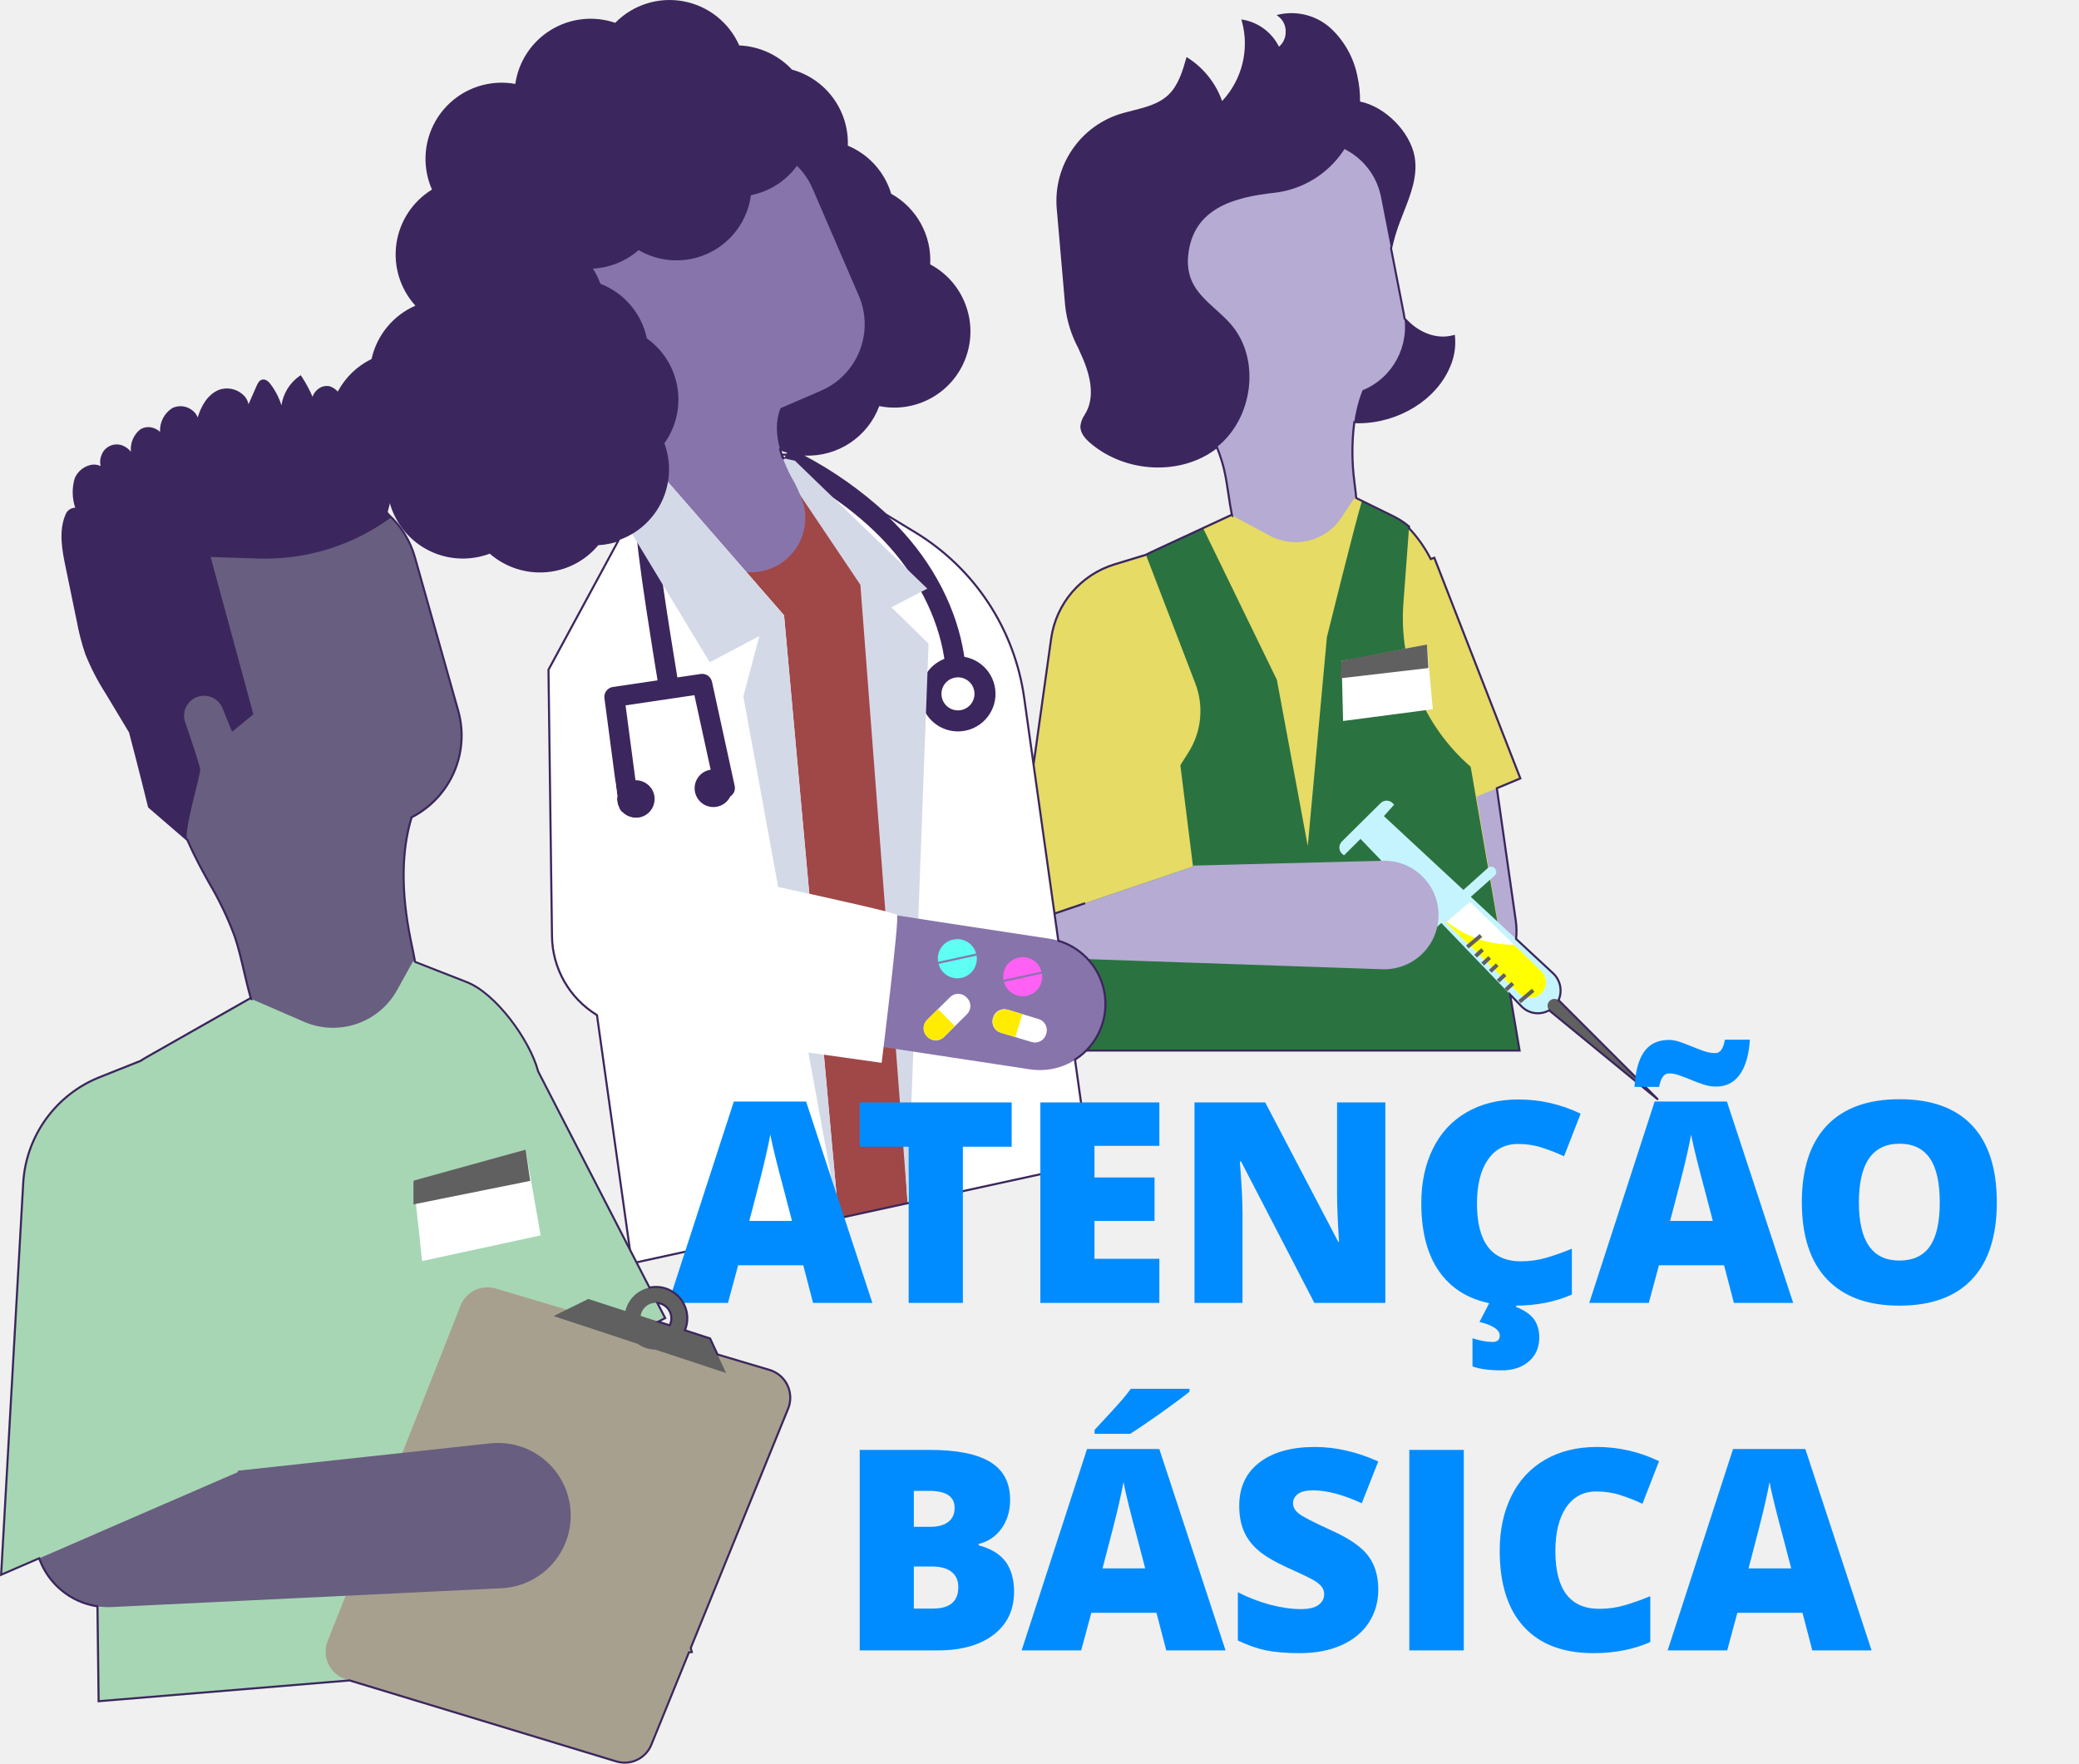
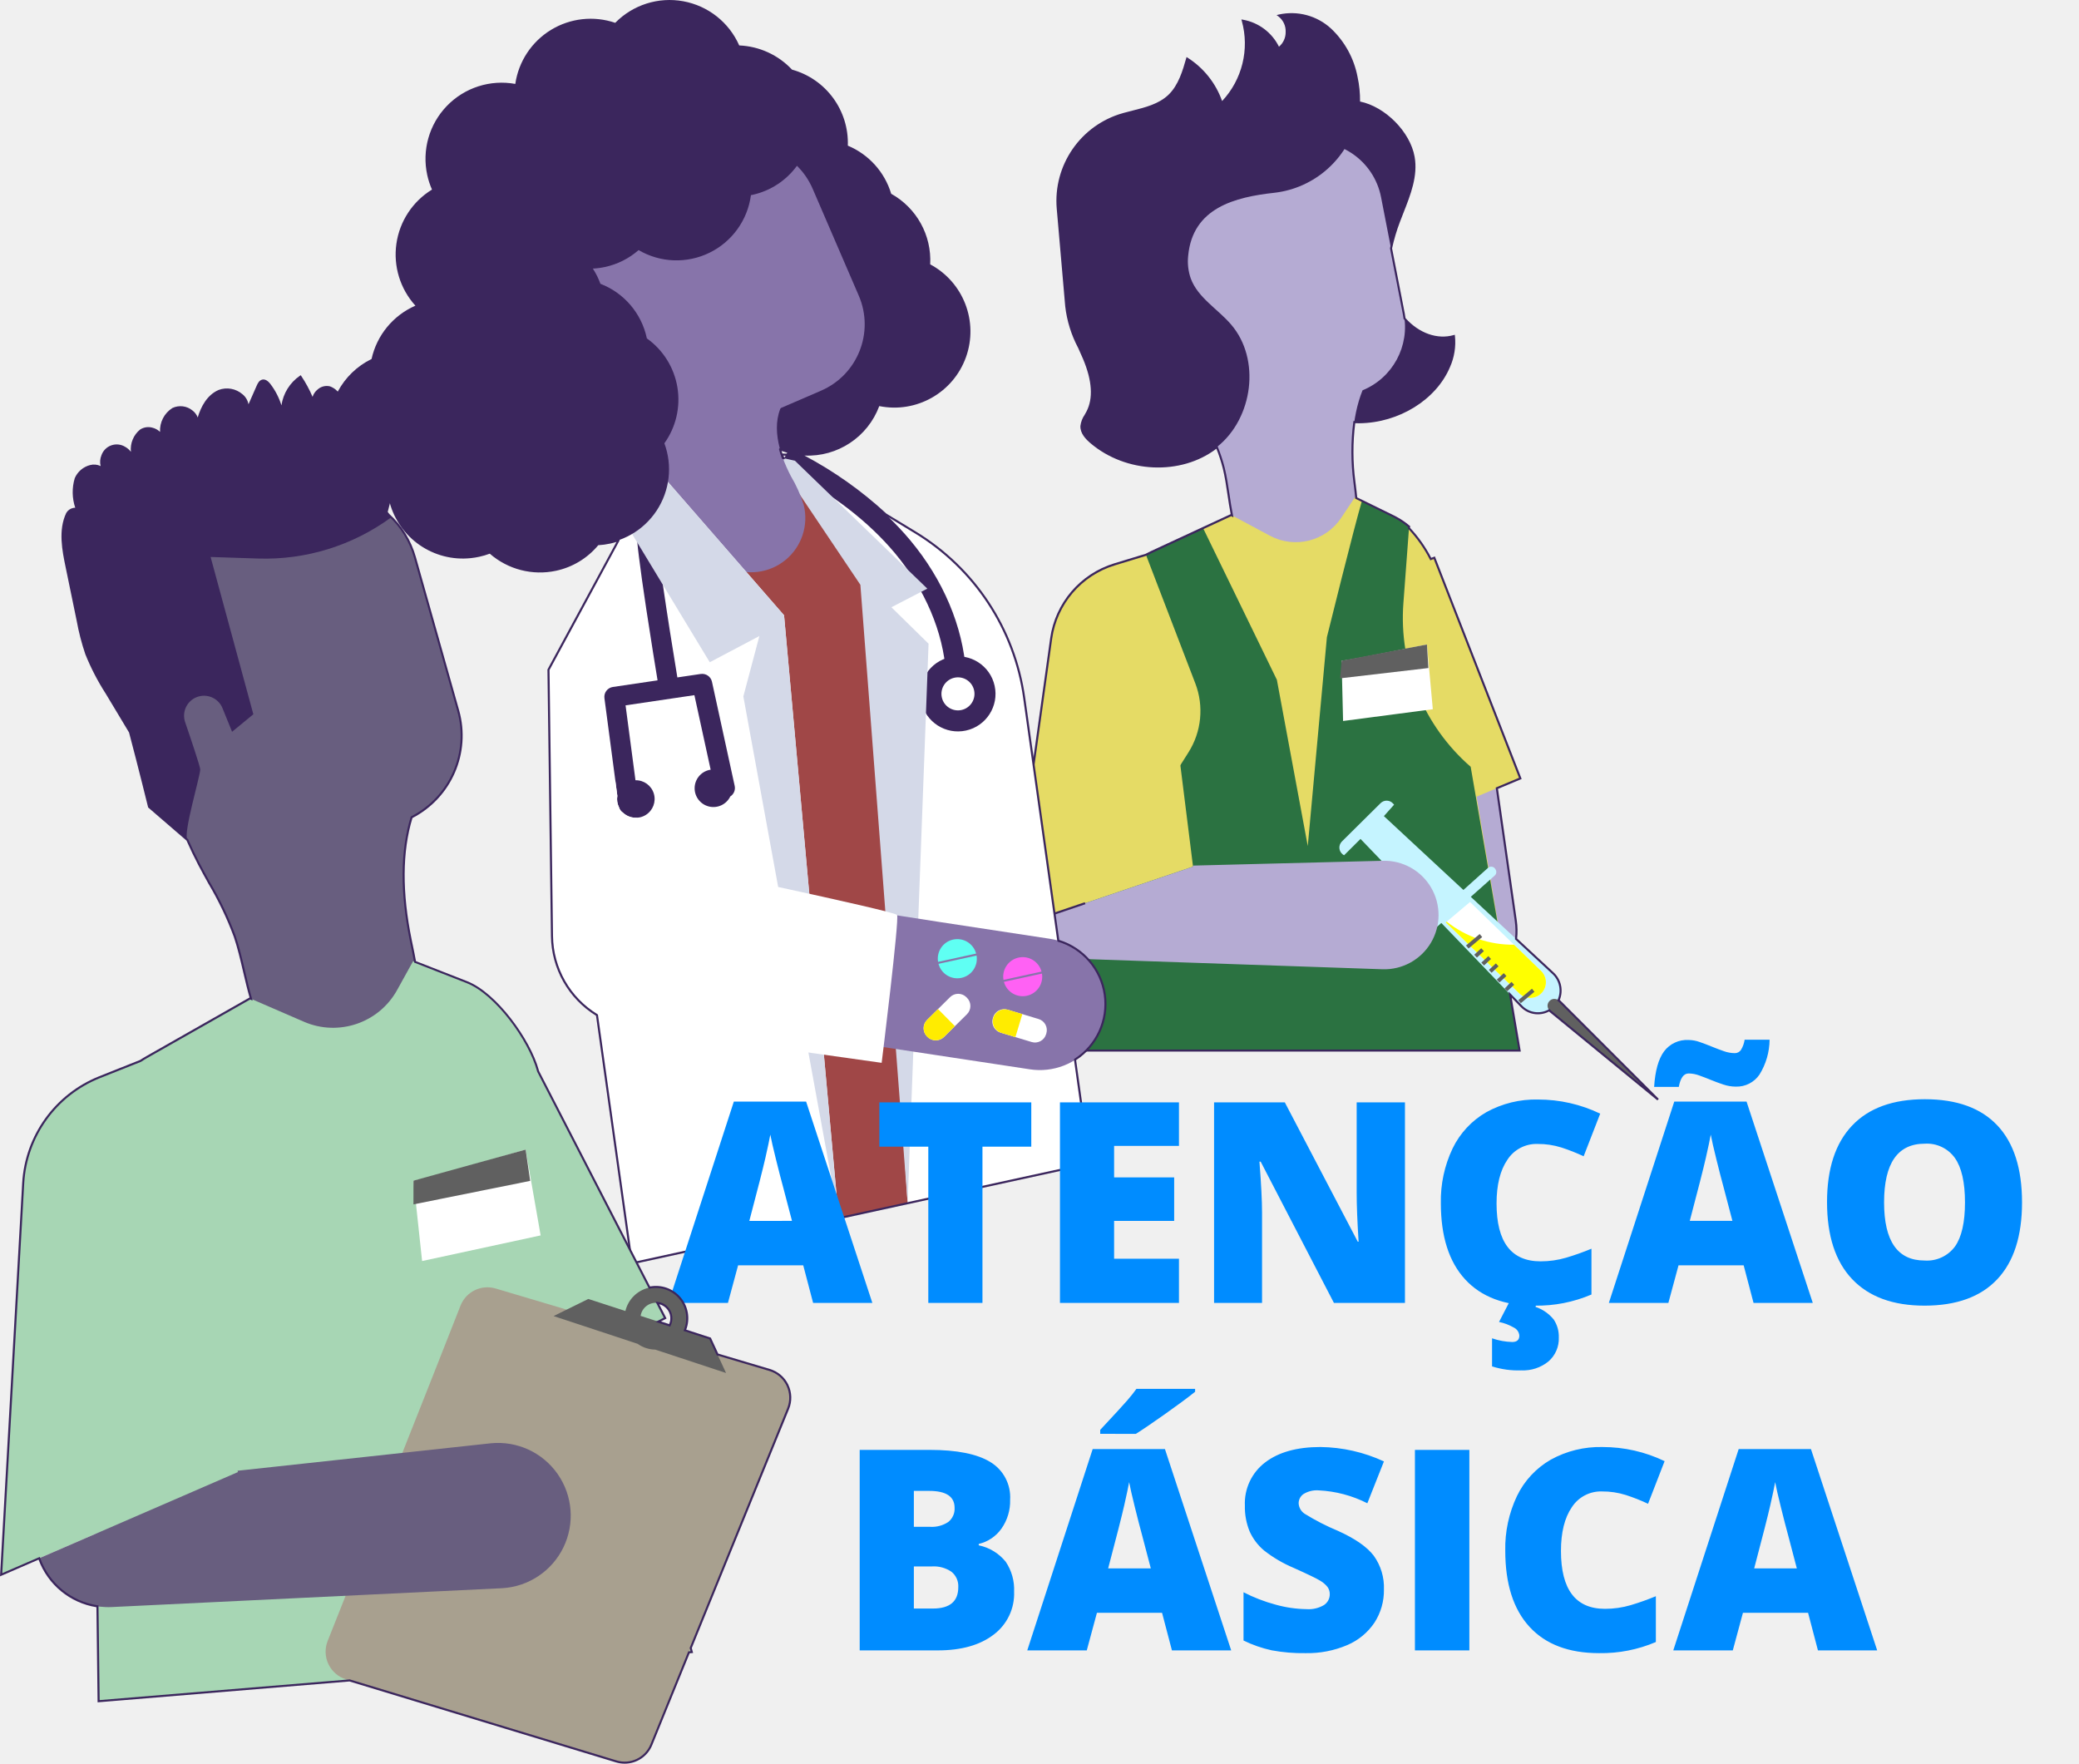
<svg xmlns="http://www.w3.org/2000/svg" id="Group_2772" data-name="Group 2772" width="377.543" height="320.251" viewBox="0 0 377.543 320.251">
  <defs>
    <clipPath id="clip-path">
-       <rect id="Rectangle_2399" data-name="Rectangle 2399" width="377.543" height="320.251" fill="none" />
+       <path id="Path_20843" data-name="Path 20843" d="M0,0H377.543V320.251H0Z" fill="none" />
+     </clipPath>
+     <clipPath id="clip-path-2">
+       <rect id="Rectangle_2400" data-name="Rectangle 2400" width="377.543" height="320.251" fill="none" />
    </clipPath>
  </defs>
  <g id="Group_2768" data-name="Group 2768">
-     <g id="Group_2767" data-name="Group 2767" clip-path="url(#clip-path)">
+     <g id="Mask_Group_2248" data-name="Mask Group 2248" clip-path="url(#clip-path)">
      <path id="Path_19767" data-name="Path 19767" d="M691.587,361.29l4.382,30.674a12.733,12.733,0,0,1-11.288,14.509c-1.094.106-1.824.039-1.91-.3-.4-1.6-8.014-45.68-8.014-45.68Z" transform="translate(-420.706 -224.761)" fill="#b5abd3" />
      <path id="Path_19768" data-name="Path 19768" d="M683.2,312.773l8.949-3.74-15.627-40.07-9.216,3.606Z" transform="translate(-416.061 -167.696)" fill="#e5db65" />
      <path id="Path_19769" data-name="Path 19769" d="M623.735,59.078c.708,4-1.226,7.921-2.657,11.723-1.686,4.479-2.71,9.5-1.131,14.016s6.511,8.107,11.11,6.785a10.847,10.847,0,0,1-.888,5.552c-2.626,6.235-9.534,10.023-16.3,10.09s-13.258-3.113-18.337-7.582a20.11,20.11,0,0,1-6-8.131,20.883,20.883,0,0,1-.547-9.793,47.183,47.183,0,0,1,13.663-26.774c2.959-2.936,6.65-6.666,11.214-5.787,4.48.863,9.076,5.421,9.869,9.9" transform="translate(-367.029 -30.579)" fill="#3b265d" />
      <path id="Path_19770" data-name="Path 19770" d="M601.33,99.654l-4.132-21.2a12.421,12.421,0,0,0-14.568-9.816l-17,3.314a12.421,12.421,0,0,0-9.816,14.568l4.132,21.2a12.359,12.359,0,0,0,3.351,6.347q.6,1.723,1.3,3.4c1.42,3.365,3.153,6.627,4.028,10.173,1.41,5.717.92,12.687,5.554,16.32,3.23,2.532,7.939,2.318,11.7.685a11.274,11.274,0,0,0,6.264-5.855c1.053-2.71.555-5.737.208-8.624-.667-5.542-.544-11.569,1.486-16.641a12.424,12.424,0,0,0,7.485-13.872" transform="translate(-346.402 -42.654)" fill="#b5abd3" />
      <path id="Path_19771" data-name="Path 19771" d="M564.34,18.2a15.959,15.959,0,0,0-4.755-8.67,10.447,10.447,0,0,0-9.329-2.5,3.792,3.792,0,0,1-.075,5.944,8.917,8.917,0,0,0-6.492-5,15.572,15.572,0,0,1-3.839,14.936,15.127,15.127,0,0,0-6.268-8.054c-.7,2.442-1.468,5.01-3.319,6.749-2.18,2.048-5.354,2.5-8.234,3.3l-.081.023a16.367,16.367,0,0,0-11.861,17.167l1.536,17.727c.169,3.354,1.912,6.388,3.217,9.483s2.168,6.744.623,9.725a6.525,6.525,0,0,0-1.081,2.529,4.012,4.012,0,0,0,1.764,2.992c6.319,5.369,16.467,5.946,22.932.755s7.894-15.858,2.5-22.157c-2.433-2.843-6.032-4.86-7.336-8.368a9.4,9.4,0,0,1-.473-4.148c.819-8.7,8.5-10.647,15.7-11.43A17.511,17.511,0,0,0,564.417,26.01a18.477,18.477,0,0,0-.078-7.813" transform="translate(-317.997 -4.204)" fill="#3b265d" />
      <path id="Path_19772" data-name="Path 19772" d="M585.049,256.035c-.781-4.177-4.786-10.852-8.6-12.721l-7.025-3.441-2.479,3.719A9.927,9.927,0,0,1,554,246.835l-7.013-3.757-14.6,6.764a14.249,14.249,0,0,0-8.209,11.745c-1.822,21.8-5.512,78.728-5.512,78.728h80.674Z" transform="translate(-323.385 -149.559)" fill="#e5db65" />
      <path id="Path_19773" data-name="Path 19773" d="M521.262,302.518c-1.38,20.1-2.595,38.843-2.595,38.843h80.674l-8.883-51.522h0a35.829,35.829,0,0,1-12.219-29.7l1.038-13.909a13.431,13.431,0,0,0-2.829-1.867l-5.735-2.809c-1.378,4.576-6.366,24.746-6.366,24.746l-3.473,37.933-5.61-30.186-13.4-27.546-9.476,4.391c-.305.142-.6.294-.9.456l8.963,23.345a14.024,14.024,0,0,1-1.235,12.515l-5.47,8.662a14.028,14.028,0,0,1-10.476,6.468c-.7.069-1.38.133-2.011.185" transform="translate(-323.385 -150.605)" fill="#2b7241" />
      <path id="Path_19774" data-name="Path 19774" d="M647.087,313.762c1.069,0,15.494-2.939,15.494-2.939l1.069,11.754-16.295,2.137Z" transform="translate(-403.454 -193.796)" fill="#fff" />
      <path id="Path_19775" data-name="Path 19775" d="M646.645,313.761l15.494-2.939.267,4.274-16.028,1.87Z" transform="translate(-403.012 -193.795)" fill="#606060" />
      <path id="Path_19776" data-name="Path 19776" d="M684.785,417.457l-30.7-28.514,1.852-2.076-.2-.22a1.558,1.558,0,0,0-2.252-.061l-7.027,6.962a1.558,1.558,0,0,0,.4,2.5l2.98-2.964,29.219,30.382a4.155,4.155,0,0,0,6.222-.262,4.237,4.237,0,0,0-.491-5.748" transform="translate(-402.771 -240.752)" fill="#c5f4ff" />
      <path id="Path_19777" data-name="Path 19777" d="M748.529,482.075,766.464,500l-19.609-16.075a1.248,1.248,0,1,1,1.674-1.848" transform="translate(-465.37 -300.337)" fill="#606060" />
      <path id="Path_19778" data-name="Path 19778" d="M674.785,432.524c2.729-2.449,13.016-11.676,15.976-14.331a.869.869,0,0,1,1.337.219l.055.1a.871.871,0,0,1-.178,1.083l-16.028,14.233a.871.871,0,0,1-1.16-1.3" transform="translate(-420.543 -260.602)" fill="#c5f4ff" />
      <path id="Path_19779" data-name="Path 19779" d="M701.734,435l-4.4,3.715,13.377,12.918a2.843,2.843,0,0,0,3.955-4.085Z" transform="translate(-434.783 -271.217)" fill="#fff" />
      <path id="Path_19780" data-name="Path 19780" d="M709.731,448.673a19.27,19.27,0,0,1-12.228-4.187l-.168.142,13.377,12.918a2.843,2.843,0,0,0,3.955-4.085Z" transform="translate(-434.783 -277.134)" fill="#ff0" />
      <rect id="Rectangle_2392" data-name="Rectangle 2392" width="3.238" height="0.712" transform="matrix(0.766, -0.642, 0.642, 0.766, 275.717, 181.614)" fill="#606060" />
      <rect id="Rectangle_2393" data-name="Rectangle 2393" width="3.238" height="0.712" transform="matrix(0.766, -0.642, 0.642, 0.766, 266.227, 171.682)" fill="#606060" />
      <rect id="Rectangle_2394" data-name="Rectangle 2394" width="1.729" height="0.712" transform="matrix(0.732, -0.681, 0.681, 0.732, 273.222, 179.474)" fill="#606060" />
      <rect id="Rectangle_2395" data-name="Rectangle 2395" width="1.729" height="0.712" transform="matrix(0.732, -0.681, 0.681, 0.732, 271.815, 177.883)" fill="#606060" />
      <rect id="Rectangle_2396" data-name="Rectangle 2396" width="1.729" height="0.712" transform="matrix(0.732, -0.681, 0.681, 0.732, 270.382, 176.115)" fill="#606060" />
      <rect id="Rectangle_2397" data-name="Rectangle 2397" width="1.729" height="0.712" transform="matrix(0.732, -0.681, 0.681, 0.732, 269.014, 174.788)" fill="#606060" />
      <rect id="Rectangle_2398" data-name="Rectangle 2398" width="1.729" height="0.712" transform="matrix(0.732, -0.681, 0.681, 0.732, 267.721, 173.36)" fill="#606060" />
      <path id="Path_19781" data-name="Path 19781" d="M516.566,292.131l-4.539-24.569-.883.269-4.849,1.477a16.429,16.429,0,0,0-11.484,13.442l-7.363,52.657,33.125-11.22Z" transform="translate(-303.92 -166.823)" fill="#e5db65" />
      <path id="Path_19782" data-name="Path 19782" d="M529.362,416l.023.187-27.8,9.418a9.952,9.952,0,0,0,9.278,7.4l52.932,1.818a9.854,9.854,0,1,0,.088-19.7Z" transform="translate(-312.732 -258.825)" fill="#b5abd3" />
      <path id="Path_19783" data-name="Path 19783" d="M604.517,203.7l-19.609-16.075c-.023-.02-.044-.04-.063-.059a4.335,4.335,0,0,1-5.157-.827l-1.628-1.693,1.66,9.792h-81.1L499.732,178a10.083,10.083,0,0,1-7.468-7.087l-5.421,1.836,7.405-52.96a16.673,16.673,0,0,1,11.616-13.6l5.713-1.74c.306-.169.6-.317.89-.452l14.562-6.748c-.229-1.156-.407-2.357-.579-3.521-.238-1.608-.484-3.272-.864-4.811a28.229,28.229,0,0,0-1.151-3.546c-6.429,4.9-16.418,4.48-22.864-1-.817-.694-1.9-1.776-1.829-3.145a4.559,4.559,0,0,1,.775-2.021c.112-.195.225-.389.326-.585,1.245-2.4,1.034-5.621-.629-9.565-.277-.658-.58-1.325-.873-1.971a21.29,21.29,0,0,1-2.358-7.575L495.445,41.8a16.569,16.569,0,0,1,12-17.364l.063-.018c.562-.157,1.117-.3,1.674-.437,2.344-.59,4.767-1.2,6.5-2.828,1.866-1.753,2.643-4.476,3.267-6.663l.068-.241.213.134a15.427,15.427,0,0,1,6.247,7.86,15.291,15.291,0,0,0,3.578-14.532l-.082-.288.295.05a9.066,9.066,0,0,1,6.534,4.9,3.427,3.427,0,0,0,1.213-2.67,3.373,3.373,0,0,0-1.32-2.834l-.329-.233.39-.1a10.6,10.6,0,0,1,9.5,2.54,16.212,16.212,0,0,1,4.814,8.772,19.953,19.953,0,0,1,.456,4.481c4.586.942,9.108,5.509,9.909,10.032.615,3.469-.724,6.868-2.019,10.155-.22.558-.439,1.114-.647,1.667a32.882,32.882,0,0,0-1.427,4.807l2.314,11.87c.047.241.088.5.126.8,2.45,2.744,5.792,3.924,8.738,3.078l.21-.06.028.217a11.045,11.045,0,0,1-.9,5.649c-2.5,5.938-9.274,10.134-16.47,10.206-.247,0-.492,0-.738-.012a41.816,41.816,0,0,0,.036,10.651l.082.665c.088.706.178,1.436.244,2.159l6.678,3.271c.128.063.256.131.384.2a13.677,13.677,0,0,1,2.485,1.689l.072.062-.022.3a24.4,24.4,0,0,1,3.846,5.443l.659-.258,15.762,40.417-4.3,1.8,3.42,23.938a13.078,13.078,0,0,1,.058,3.231l6.634,6.161a4.5,4.5,0,0,1,1.11,5l.036.032,17.94,17.928ZM584.925,187.09l.1.115a1.4,1.4,0,0,0,.125.134L601.8,200.985l-15.228-15.218a.854.854,0,0,0-.082-.064l-.163-.122.065-.139a4.11,4.11,0,0,0-.963-4.706l-6.773-6.29.01-.095a12.679,12.679,0,0,0-.046-3.23L575.158,146.9l4.232-1.769L563.9,105.4l-.622.244-.078-.15a24.015,24.015,0,0,0-3.919-5.565l-.059-.061.02-.275a13.34,13.34,0,0,0-2.349-1.583c-.126-.072-.247-.137-.369-.2l-6.869-3.364-.009-.106c-.066-.752-.16-1.514-.251-2.252l-.082-.666a41.974,41.974,0,0,1-.012-10.916l.024-.167.262.008c.265.009.528.018.8.015,7.051-.07,13.682-4.172,16.127-9.975a10.8,10.8,0,0,0,.9-5.24c-3.048.775-6.457-.472-8.949-3.291l-.038-.043-.007-.058c-.039-.311-.082-.584-.131-.832l-2.328-11.944.008-.037a33.115,33.115,0,0,1,1.451-4.9c.209-.555.428-1.113.649-1.672,1.275-3.238,2.594-6.587,2-9.951-.769-4.345-5.311-8.9-9.72-9.749l-.156-.03-.041-.166a19.515,19.515,0,0,0-.444-4.553,15.843,15.843,0,0,0-4.7-8.569,10.3,10.3,0,0,0-8.789-2.546,3.834,3.834,0,0,1,1.172,2.9,3.748,3.748,0,0,1-1.558,3.107l-.184.124-.092-.2A8.686,8.686,0,0,0,529.5,7.9a15.673,15.673,0,0,1-3.967,14.828l-.217.219-.1-.294a15.04,15.04,0,0,0-5.977-7.816c-.625,2.188-1.429,4.832-3.3,6.59-1.8,1.7-4.277,2.318-6.667,2.919-.553.139-1.1.278-1.646.429l-.079.023A16.192,16.192,0,0,0,495.82,41.768L497.357,59.5a21.025,21.025,0,0,0,2.326,7.446c.294.648.6,1.318.877,1.98,1.707,4.052,1.915,7.378.616,9.885-.1.2-.22.4-.335.6a4.22,4.22,0,0,0-.725,1.851c-.044.916.495,1.818,1.7,2.84,6.381,5.421,16.3,5.786,22.586.832l.2-.156.093.235a29.12,29.12,0,0,1,1.259,3.828c.384,1.557.632,3.229.872,4.846.185,1.247.376,2.536.627,3.759l.081.394-.4-.213-14.511,6.724c-.289.134-.578.281-.883.45l-.036.015-5.732,1.746a16.3,16.3,0,0,0-11.353,13.288L487.3,172.2l13.238-4.484.121.357L492.62,170.8a9.71,9.71,0,0,0,7.349,6.875l.159.034-1.1,16.756h80.25l-1.79-10.557,2.475,2.574a3.96,3.96,0,0,0,4.831.688Z" transform="translate(-303.542 -3.893)" fill="#3b265d" />
      <path id="Path_19784" data-name="Path 19784" d="M310.28,229.473l-9.158,27.118,38.931,104.272,23.18-5.056-4.468-112.626L330.3,223.991l-1.262,7.912a5.582,5.582,0,0,1-8.715,4.392Z" transform="translate(-187.747 -139.657)" fill="#a04747" />
      <path id="Path_19785" data-name="Path 19785" d="M293.233,338.985l14.935.65,1.065,15.119-8.013,6.772-6.529-9.461Z" transform="translate(-182.829 -211.355)" fill="#d4d9e8" />
      <path id="Path_19786" data-name="Path 19786" d="M377.946,219.226l-1.124-.034,15.7,23.37,7.249,112.578,33.039-7.206-11.87-84.5A42.115,42.115,0,0,0,401.109,233.3Z" transform="translate(-234.946 -136.664)" fill="#fff" />
      <path id="Path_19787" data-name="Path 19787" d="M409.541,259.886a1.82,1.82,0,0,1-2.2-1.657c-.493-7.512-3.785-15.268-9.269-21.837-4.745-5.684-11.237-10.706-19.295-14.924a1.818,1.818,0,1,1,1.687-3.221c8.483,4.442,15.347,9.762,20.4,15.815,5.974,7.156,9.563,15.654,10.106,23.929a1.819,1.819,0,0,1-1.424,1.9" transform="translate(-235.554 -135.945)" fill="#3b265d" />
      <path id="Path_19788" data-name="Path 19788" d="M457.417,321.886A6.818,6.818,0,1,0,452.209,330a6.817,6.817,0,0,0,5.208-8.114" transform="translate(-276.791 -197.347)" fill="#3b265d" />
      <path id="Path_19789" data-name="Path 19789" d="M460.01,329.023a3,3,0,1,0-2.292,3.57,3,3,0,0,0,2.292-3.57" transform="translate(-283.114 -203.671)" fill="#fff" />
      <path id="Path_19790" data-name="Path 19790" d="M373.284,219.964l15.7,23.37,8.581,112.287,3.8-101.59-6.748-6.622,6.521-3.376L377.1,220.807Z" transform="translate(-232.74 -137.146)" fill="#d4d9e8" />
      <path id="Path_19791" data-name="Path 19791" d="M382.322,135.623a13.635,13.635,0,1,1-16.228-10.416,13.635,13.635,0,0,1,16.228,10.416" transform="translate(-221.565 -77.868)" fill="#3b265d" />
      <path id="Path_19792" data-name="Path 19792" d="M396.11,99.6a13.6,13.6,0,0,0-7-9.173,13.623,13.623,0,0,0-7.045-12.794,13.633,13.633,0,1,0-19.632,15.824,13.555,13.555,0,0,0,2.207,4.366c-.147.027-.293.052-.44.084a13.635,13.635,0,1,0,15.737,17.932A13.634,13.634,0,0,0,396.11,99.6" transform="translate(-220.385 -42.314)" fill="#3b265d" />
      <path id="Path_19793" data-name="Path 19793" d="M362.965,43.472a13.635,13.635,0,1,1-16.228-10.416,13.635,13.635,0,0,1,16.228,10.416" transform="translate(-209.496 -20.413)" fill="#3b265d" />
      <path id="Path_19794" data-name="Path 19794" d="M326.251,114.561l-15.407,6.646a13.13,13.13,0,0,1-17.257-6.855l-8.375-19.417a13.13,13.13,0,0,1,6.855-17.257l15.407-6.646a13.131,13.131,0,0,1,17.257,6.856L333.106,97.3a13.13,13.13,0,0,1-6.855,17.257" transform="translate(-177.155 -43.616)" fill="#8774aa" />
      <path id="Path_19795" data-name="Path 19795" d="M333.692,154.934c-1-1.361-3.241-.346-4.177,1.061-2.676,4.022-1.086,9.459,1.15,13.741a24.093,24.093,0,0,1,2.324,5.216,9.849,9.849,0,0,1-13.781,11.268c-2.53-1.2-4.416-3.4-6.223-5.539l-7.633-9.033a25.6,25.6,0,0,1-4.187-6.054c-2.363-5.405-.752-11.636.937-17.288a36.18,36.18,0,0,1,3.464-8.7,12.483,12.483,0,0,1,7.119-5.772c4.3-1.135,8.981,1.046,11.771,4.5s3.963,7.958,4.415,12.378" transform="translate(-187.032 -83.256)" fill="#8774aa" />
      <path id="Path_19796" data-name="Path 19796" d="M284.237,226.341l23.086,26.505,9.923,109.482-37.568,8.194L264.542,262.735Z" transform="translate(-164.94 -141.122)" fill="#fff" />
      <path id="Path_19797" data-name="Path 19797" d="M308.984,279.141l-4.242.628c-1.869-11.278-3.746-23.847-3.708-25.971a1.818,1.818,0,0,0-2.661-2.117c-1.223.727-1.135,1.9-.6,6.246.281,2.306.728,5.483,1.326,9.441.84,5.55,1.75,11.118,2.049,12.933l-8.113,1.2a1.815,1.815,0,0,0-1.536,2.037l2.348,17.741a3.352,3.352,0,0,0,.3,2.068,1.8,1.8,0,0,0,.735.993,3.408,3.408,0,1,0,2.254-5.9l-1.8-13.6,12.5-1.851,2.953,13.538c-.075.011-.149.021-.224.037a3.409,3.409,0,1,0,3.789,4.82,1.814,1.814,0,0,0,.8-1.913l-4.126-18.917a1.818,1.818,0,0,0-2.043-1.411" transform="translate(-181.735 -156.762)" fill="#3b265d" />
      <path id="Path_19798" data-name="Path 19798" d="M305.291,226.341l23.086,26.505L338.3,362.329l-17.316-94.752,2.912-10.962-9.011,4.756L298.309,234Z" transform="translate(-185.994 -141.122)" fill="#d4d9e8" />
      <path id="Path_19799" data-name="Path 19799" d="M388.637,440.138c.865.22,18.236,2.864,30.6,4.734a11.99,11.99,0,1,1-3.592,23.709l-48.876-7.417Z" transform="translate(-228.676 -274.423)" fill="#8774aa" />
      <path id="Path_19800" data-name="Path 19800" d="M459.287,455.558a3.54,3.54,0,0,0-6.91,1.507Z" transform="translate(-282.024 -282.407)" fill="#5ffff3" />
      <path id="Path_19801" data-name="Path 19801" d="M452.663,462.339a3.54,3.54,0,0,0,6.91-1.507Z" transform="translate(-282.232 -287.325)" fill="#5ffff3" />
      <path id="Path_19802" data-name="Path 19802" d="M490.835,464.246a3.54,3.54,0,0,0-6.91,1.507Z" transform="translate(-301.694 -287.823)" fill="#ff61f4" />
      <path id="Path_19803" data-name="Path 19803" d="M484.211,471.026a3.541,3.541,0,0,0,6.91-1.507Z" transform="translate(-301.902 -292.741)" fill="#ff61f4" />
      <path id="Path_19804" data-name="Path 19804" d="M446.08,487l.111.113a2.1,2.1,0,0,0,2.973.014l4.181-4.142a2.1,2.1,0,0,0,.014-2.973l-.112-.113a2.1,2.1,0,0,0-2.973-.014l-4.181,4.142A2.1,2.1,0,0,0,446.08,487" transform="translate(-277.747 -298.822)" fill="#fff" />
      <path id="Path_19805" data-name="Path 19805" d="M448.141,486.645l-1.937,1.919a2.182,2.182,0,1,0,3.071,3.1l1.937-1.919Z" transform="translate(-277.802 -303.419)" fill="#ffec00" />
      <path id="Path_19806" data-name="Path 19806" d="M478.782,488.188l-.046.152a2.1,2.1,0,0,0,1.407,2.619l5.636,1.7a2.1,2.1,0,0,0,2.619-1.407l.046-.152a2.1,2.1,0,0,0-1.407-2.619l-5.636-1.7a2.1,2.1,0,0,0-2.619,1.407" transform="translate(-298.432 -303.448)" fill="#fff" />
      <path id="Path_19807" data-name="Path 19807" d="M484.121,487.621l-2.612-.786a2.182,2.182,0,0,0-1.257,4.178l2.611.786Z" transform="translate(-298.465 -303.48)" fill="#ffec00" />
      <path id="Path_19808" data-name="Path 19808" d="M327.844,367.532c-.441-.741-42.261-9.484-42.261-9.484l-4.908-8.174a3.406,3.406,0,0,1-2.589-.9,1.8,1.8,0,0,1-.736-.993,3.431,3.431,0,0,1-.273-.774,3.4,3.4,0,0,1-.029-1.294l-.353-2.664L264.542,323l.637,48.346a17.106,17.106,0,0,0,15.831,16.833l44.037,6.2s3.238-26.106,2.8-26.847" transform="translate(-164.94 -201.39)" fill="#fff" />
      <path id="Path_19809" data-name="Path 19809" d="M233.306,8.742a13.635,13.635,0,0,0-22.342-4.073,13.637,13.637,0,0,0-18.035,11.11,13.636,13.636,0,0,0-15.048,19.038,13.637,13.637,0,0,0-2.932,21.073,13.651,13.651,0,0,0-8.118,9.742A13.635,13.635,0,0,0,170.079,91.3a13.643,13.643,0,0,0,18.1,9.333,13.626,13.626,0,0,0,19.564-1.5,13.624,13.624,0,0,0,12.1-18.332,13.635,13.635,0,0,0-3.185-19.051c-.007-.032-.011-.064-.018-.1a13.62,13.62,0,0,0-8.41-9.813,13.51,13.51,0,0,0-1.373-2.758,13.739,13.739,0,0,0,2.233-.3,13.574,13.574,0,0,0,6.072-3.059,13.635,13.635,0,0,0,20.4-9.979c.086-.017.172-.03.258-.049a13.636,13.636,0,0,0-2.506-26.952" transform="translate(-99.193 -0.307)" fill="#3b265d" />
      <path id="Path_19810" data-name="Path 19810" d="M213.635,229.588a.187.187,0,0,1-.206-.161l-6.318-44.993a17.214,17.214,0,0,1-8.183-14.472l-.637-48.346a.188.188,0,0,1,.023-.092L210.826,98.4c-.389.122-.775.224-1.152.306a13.935,13.935,0,0,1-2.157.294,13.678,13.678,0,0,1-7.653,4.637,13.877,13.877,0,0,1-12.043-3.1,13.969,13.969,0,0,1-1.909.561,14.285,14.285,0,0,1-1.514.245,13.761,13.761,0,0,1-14.787-10.2,13.823,13.823,0,0,1-3.26-25.958,13.814,13.814,0,0,1,7.962-9.681,13.825,13.825,0,0,1,3.012-21.08,13.912,13.912,0,0,1-.861-2.64,13.825,13.825,0,0,1,15.99-16.545A13.825,13.825,0,0,1,210.6,4.145a13.824,13.824,0,0,1,22.519,4.106,13.916,13.916,0,0,1,9.586,4.39A13.828,13.828,0,0,1,252.84,26.447a13.756,13.756,0,0,1,7.878,8.74A13.812,13.812,0,0,1,267.8,48a13.822,13.822,0,0,1-9.249,25.739,13.82,13.82,0,0,1-13.587,8.982,71.2,71.2,0,0,1,14.875,10.537l5.3,3.221a42.146,42.146,0,0,1,19.922,30.267l6.171,43.926A12.177,12.177,0,0,1,294.3,192.5l2.633,18.741a.188.188,0,0,1-.146.21l-83.13,18.131-.02,0M198.669,121.66l.636,48.3a16.84,16.84,0,0,0,8.079,14.2.19.19,0,0,1,.088.134l6.3,44.879,82.761-18.051-2.625-18.687a.188.188,0,0,1,.085-.185A11.8,11.8,0,0,0,291.009,171a.19.19,0,0,1-.133-.154L284.689,126.8a41.772,41.772,0,0,0-19.745-30l-5.318-3.232a.207.207,0,0,1-.031-.024,71.477,71.477,0,0,0-15.6-10.916.188.188,0,0,1,.109-.354,13.443,13.443,0,0,0,14.152-8.817.187.187,0,0,1,.216-.12,13.446,13.446,0,0,0,9.047-25.061.187.187,0,0,1-.1-.178,13.436,13.436,0,0,0-6.948-12.618.189.189,0,0,1-.09-.111,13.384,13.384,0,0,0-7.8-8.623.188.188,0,0,1-.117-.182,13.451,13.451,0,0,0-9.907-13.573.189.189,0,0,1-.088-.054,13.534,13.534,0,0,0-9.477-4.313.189.189,0,0,1-.168-.114,13.447,13.447,0,0,0-22.034-4.017.188.188,0,0,1-.2.047A13.449,13.449,0,0,0,192.8,15.5a.189.189,0,0,1-.223.16,13.448,13.448,0,0,0-15.744,16.058,13.517,13.517,0,0,0,.9,2.717.188.188,0,0,1-.075.24,13.449,13.449,0,0,0-2.892,20.782.188.188,0,0,1-.065.3,13.436,13.436,0,0,0-8.006,9.607.19.19,0,0,1-.1.13,13.447,13.447,0,0,0,3.2,25.313.187.187,0,0,1,.146.138,13.4,13.4,0,0,0,15.885,9.79,13.573,13.573,0,0,0,1.96-.585.189.189,0,0,1,.192.035,13.5,13.5,0,0,0,11.8,3.089,13.309,13.309,0,0,0,7.5-4.572.187.187,0,0,1,.135-.068,13.288,13.288,0,0,0,3.741-.734.187.187,0,0,1,.205.056.189.189,0,0,1,.022.212ZM241.236,83.4a.184.184,0,0,1-.061,0L241,83.361a.188.188,0,0,1-.136-.12q-.085-.232-.164-.466a.185.185,0,0,1-.005-.1.188.188,0,0,1-.057-.084c-.105-.321-.2-.648-.293-.97a.188.188,0,0,1,.252-.225,13.443,13.443,0,0,0,1.864.6.188.188,0,0,1,.01.363,1.616,1.616,0,0,0-.612.346.192.192,0,0,1-.131.047l-.614-.019.258.383a.188.188,0,0,1-.136.292m-.28-1.057.712.021a2.135,2.135,0,0,1,.2-.145c-.355-.1-.707-.215-1.052-.343q.069.234.143.466" transform="translate(-98.877 0)" fill="#3b265d" />
-       <text id="ATENÇÃO" transform="translate(121.387 236.58)" fill="#008cff" font-size="51" font-family="OpenSans-ExtraBold, Open Sans" font-weight="800">
-         <tspan x="0" y="0">ATENÇÃO</tspan>
-       </text>
+       <path id="Path_20844" data-name="Path 20844" d="M26.272,0,24.479-6.823H12.65L10.808,0H0L11.878-36.557H25L37.03,0ZM22.437-14.892l-1.569-5.977q-.548-1.992-1.332-5.155T18.5-30.555q-.224,1.27-.884,4.184t-2.926,11.48ZM57.026,0H47.19V-28.364H38.3v-8.043H65.892v8.043H57.026ZM92.711,0H71.1V-36.407H92.711v7.894H80.933v5.728H91.84v7.894H80.933v6.873H92.711ZM133.75,0h-12.9l-13.3-25.649h-.224q.473,6.051.473,9.239V0H99.086V-36.407h12.85l13.248,25.3h.149q-.349-5.5-.349-8.84v-16.46h8.766Zm24.081-28.862a6.273,6.273,0,0,0-5.479,2.876q-1.967,2.876-1.967,7.931,0,10.509,7.994,10.509a16.371,16.371,0,0,0,4.682-.672,46.839,46.839,0,0,0,4.557-1.619v8.317A25.22,25.22,0,0,1,157.308.5q-8.243,0-12.638-4.781t-4.4-13.821A22.05,22.05,0,0,1,142.4-28.04a15.234,15.234,0,0,1,6.126-6.587,18.5,18.5,0,0,1,9.4-2.3,25.9,25.9,0,0,1,11.281,2.565L166.2-26.621a33.878,33.878,0,0,0-4.034-1.594A14.1,14.1,0,0,0,157.831-28.862Zm3.86,35.137a5.482,5.482,0,0,1-1.868,4.345,7.264,7.264,0,0,1-4.956,1.631,15.546,15.546,0,0,1-5.3-.722v-5.1a12.026,12.026,0,0,0,3.661.672q1.295,0,1.295-1.17A1.774,1.774,0,0,0,153.5,4.47a8.724,8.724,0,0,0-2.665-1.009L152.626,0h5.055l-.224.722a7.2,7.2,0,0,1,3.312,2.3A5.573,5.573,0,0,1,161.691,6.275ZM197.052,0l-1.793-6.823H183.431L181.588,0H170.78l11.878-36.557h13.124L207.81,0Zm-3.835-14.892-1.569-5.977q-.548-1.992-1.332-5.155t-1.033-4.532q-.224,1.27-.884,4.184t-2.926,11.48Zm.623-24.379a7.164,7.164,0,0,1-2.254-.374q-1.133-.374-2.229-.822t-2.129-.822a5.758,5.758,0,0,0-1.955-.374q-1.345,0-1.793,2.44H179q.274-4.358,1.793-6.437a5.2,5.2,0,0,1,4.482-2.079,6.136,6.136,0,0,1,2.017.374q1.071.374,2.167.822t2.167.822a6.135,6.135,0,0,0,2.017.374,1.318,1.318,0,0,0,1.146-.623,4.877,4.877,0,0,0,.647-1.818h4.532a12.192,12.192,0,0,1-1.843,6.338A5,5,0,0,1,193.84-39.271Zm51.971,21.018q0,9.189-4.507,13.97T228.105.5q-8.566,0-13.136-4.806t-4.57-14q0-9.089,4.545-13.883t13.211-4.794q8.691,0,13.173,4.756T245.811-18.253Zm-25.052,0q0,10.559,7.346,10.559a6.316,6.316,0,0,0,5.541-2.565q1.805-2.565,1.805-7.994,0-5.454-1.83-8.056a6.244,6.244,0,0,0-5.466-2.6Q220.759-28.912,220.759-18.253Z" transform="translate(121.387 236.58)" fill="#008cff" />
    </g>
  </g>
-   <text id="BÁSICA" transform="translate(152.184 299.678)" fill="#008cff" font-size="51" font-family="OpenSans-ExtraBold, Open Sans" font-weight="800">
-     <tspan x="0" y="0">BÁSICA</tspan>
-   </text>
+   <path id="Path_20845" data-name="Path 20845" d="M3.935-36.407h12.7q7.421,0,11.019,2.2a7.471,7.471,0,0,1,3.6,6.861,8.676,8.676,0,0,1-1.569,5.229,7,7,0,0,1-4.134,2.789v.249a8.474,8.474,0,0,1,4.906,2.988,9.019,9.019,0,0,1,1.519,5.429,9.3,9.3,0,0,1-3.723,7.807Q24.529,0,18.1,0H3.935Zm9.836,13.97h2.963a5.355,5.355,0,0,0,3.275-.872,3.037,3.037,0,0,0,1.158-2.59q0-3.063-4.632-3.063H13.771Zm0,7.2V-7.6h3.461q4.607,0,4.607-3.885a3.341,3.341,0,0,0-1.233-2.789,5.674,5.674,0,0,0-3.573-.971ZM60.637,0,58.844-6.823H47.016L45.173,0H34.365L46.244-36.557H59.367L71.4,0ZM56.8-14.892l-1.569-5.977q-.548-1.992-1.332-5.155t-1.033-4.532q-.224,1.27-.884,4.184t-2.926,11.48ZM47.613-39.321v-.722q3.835-4.109,4.868-5.3t1.706-2.142H64.846v.523q-1.992,1.594-5.479,4.059t-5.279,3.586ZM99.136-11.057a10.74,10.74,0,0,1-1.718,6.014A11.252,11.252,0,0,1,92.462-.959,18.369,18.369,0,0,1,84.867.5a30.728,30.728,0,0,1-6.1-.51,22.65,22.65,0,0,1-5.13-1.781v-8.766A29.3,29.3,0,0,0,79.488-8.3a21.806,21.806,0,0,0,5.578.809,5.419,5.419,0,0,0,3.212-.76A2.335,2.335,0,0,0,89.3-10.21a2.151,2.151,0,0,0-.411-1.307,4.784,4.784,0,0,0-1.32-1.133q-.909-.573-4.844-2.341a23.238,23.238,0,0,1-5.342-3.138,9.633,9.633,0,0,1-2.64-3.486,11.572,11.572,0,0,1-.859-4.657,9.333,9.333,0,0,1,3.661-7.844q3.661-2.814,10.061-2.814a28.231,28.231,0,0,1,11.53,2.615l-3.013,7.6a21.835,21.835,0,0,0-8.815-2.341,4.594,4.594,0,0,0-2.789.672,2.034,2.034,0,0,0-.872,1.668A2.409,2.409,0,0,0,84.755-24.8a42.247,42.247,0,0,0,6.014,3.088q4.707,2.117,6.537,4.545A9.87,9.87,0,0,1,99.136-11.057ZM104.764,0V-36.407h9.886V0Zm33.967-28.862a6.273,6.273,0,0,0-5.479,2.876q-1.967,2.876-1.967,7.931,0,10.509,7.994,10.509a16.371,16.371,0,0,0,4.682-.672,46.839,46.839,0,0,0,4.557-1.619v8.317A25.22,25.22,0,0,1,138.208.5q-8.243,0-12.638-4.781t-4.4-13.821A22.05,22.05,0,0,1,123.3-28.04a15.234,15.234,0,0,1,6.126-6.587,18.5,18.5,0,0,1,9.4-2.3,25.9,25.9,0,0,1,11.281,2.565L147.1-26.621a33.878,33.878,0,0,0-4.034-1.594A14.1,14.1,0,0,0,138.731-28.862ZM177.952,0l-1.793-6.823H164.331L162.488,0H151.68l11.878-36.557h13.124L188.71,0Zm-3.835-14.892-1.569-5.977q-.548-1.992-1.332-5.155t-1.033-4.532q-.224,1.27-.884,4.184t-2.926,11.48Z" transform="translate(152.184 299.678)" fill="#008cff" />
  <g id="Group_2770" data-name="Group 2770">
-     <g id="Group_2769" data-name="Group 2769" clip-path="url(#clip-path)">
+     <g id="Group_2769" data-name="Group 2769" clip-path="url(#clip-path-2)">
      <path id="Path_19811" data-name="Path 19811" d="M263.574,620.141l9.243,40.475a17.061,17.061,0,0,1-13.468,20.623c-1.449.262-2.431.253-2.584-.2-.712-2.1-15.751-60.111-15.751-60.111Z" transform="translate(-150.27 -386.653)" fill="#685e7f" />
      <path id="Path_19812" data-name="Path 19812" d="M247.674,560.56l11.536-5.983L233.99,505.61l-11.984,3.023Z" transform="translate(-138.419 -315.244)" fill="#a7d6b4" />
      <path id="Path_19813" data-name="Path 19813" d="M116.912,276.58l-7.86-27.847a16.643,16.643,0,0,0-20.538-11.5l-22.331,6.3a16.643,16.643,0,0,0-11.5,20.538l7.86,27.847a16.565,16.565,0,0,0,5.176,8.105q.988,2.234,2.114,4.4c2.268,4.336,4.943,8.5,6.5,13.139,2.515,7.477,2.633,16.839,9.221,21.177,4.593,3.025,10.857,2.217,15.7-.38,3.467-1.857,6.6-4.74,7.718-8.51,1.106-3.735.107-7.722-.676-11.538-1.5-7.328-2.005-15.389.145-22.386a16.647,16.647,0,0,0,8.461-19.351" transform="translate(-33.703 -147.523)" fill="#685e7f" />
      <path id="Path_19814" data-name="Path 19814" d="M125.839,483.387c-1.5-5.491-7.591-13.961-12.893-16.035l-9.761-3.818-2.9,5.24a13.3,13.3,0,0,1-16.93,5.763L73.576,470.3,54.834,480.941a19.093,19.093,0,0,0-9.662,16.59c-.023,29.317.9,100.385.9,100.385L153.8,589Z" transform="translate(-28.164 -289.01)" fill="#a7d6b4" />
      <path id="Path_19815" data-name="Path 19815" d="M199.436,560.069c1.427-.118,20.364-5.637,20.364-5.637l2.726,15.577L201,574.664Z" transform="translate(-124.347 -345.684)" fill="#fff" />
      <path id="Path_19816" data-name="Path 19816" d="M199.432,560.068l20.364-5.637.829,5.678-21.2,4.269Z" transform="translate(-124.343 -345.684)" fill="#606060" />
      <path id="Path_19817" data-name="Path 19817" d="M181.536,624.176c-4.885,12.495-18.793,47.481-24.121,60.877a5.256,5.256,0,0,0,3.358,6.973l49.039,14.89a5.258,5.258,0,0,0,6.4-3.049l24.83-61a5.257,5.257,0,0,0-3.371-7.021L187.93,621.052a5.256,5.256,0,0,0-6.395,3.124" transform="translate(-97.913 -387.084)" fill="#a8a08f" />
      <path id="Path_19818" data-name="Path 19818" d="M285.508,632.038l12.844,4.242-2.9-6.272-4.585-1.488a5.691,5.691,0,1,0-10.793-3.5l-6.735-2.185-6.3,3.108,15.255,5.038A5.67,5.67,0,0,0,284.97,632c.181.02.36.03.539.034m.419-8.486a2.806,2.806,0,0,1,2.184,4.073l-5.275-1.712a2.809,2.809,0,0,1,3.091-2.361" transform="translate(-166.502 -386.971)" fill="#606060" />
      <path id="Path_19819" data-name="Path 19819" d="M34.642,543.951l-8.777-32.306-1.149.457L18.4,514.61A22.015,22.015,0,0,0,4.555,533.829L.545,604.957l42.991-18.644Z" transform="translate(-0.34 -319.007)" fill="#a7d6b4" />
      <path id="Path_19820" data-name="Path 19820" d="M54.921,700.915l.052.247L18.888,716.811h0A13.333,13.333,0,0,0,32.1,725.665l70.882-3.424a13.2,13.2,0,1,0-2.06-26.314Z" transform="translate(-11.777 -433.856)" fill="#685e7f" />
      <path id="Path_19821" data-name="Path 19821" d="M89.818,191.92c-.424-.443-1.321-.443-1.535.132l-1.56-3.661-1.786.929a2.156,2.156,0,1,0-4.035-1.454c.3-1.758-.523-3.812-2.229-4.293a2.549,2.549,0,0,0-3.008,2.465,22.91,22.91,0,0,0-2.3-4.408A7.76,7.76,0,0,0,70.021,188a12.3,12.3,0,0,0-2.244-4.9c-.326-.428-.8-.878-1.325-.75-.438.107-.676.569-.858.982l-1.89,4.285c.59-2.468-2.787-4.4-5.119-3.406s-3.492,3.633-4.008,6.117c.586-2.133-2.439-3.9-4.379-2.839a4.854,4.854,0,0,0-2.124,4.764,2.751,2.751,0,0,0-3.715-.87c-1.523,1.052-1.825,3.217-1.46,5.032a2.912,2.912,0,1,0-5.441,1.935c-1.53-1.348-4.152-.111-4.9,1.785-.7,1.768-.3,3.744.187,5.6-.354-.311-1.424.075-1.737.728-1.412,2.942-.781,6.409-.122,9.6l2.023,9.813a42.541,42.541,0,0,0,1.576,6.1,42.554,42.554,0,0,0,3.7,7.136l4.236,7.051c1.7,6.406,3.462,13.584,3.462,13.584l6.945,5.995c-.826-1.1,2.411-11.849,2.332-12.794-.056-.674-1.762-5.722-2.739-8.57a3.624,3.624,0,0,1,6.787-2.536l1.736,4.278,3.864-3.177-7.762-28.563,8.624.283a38.718,38.718,0,0,0,24.117-7.438l-.774-1a38.661,38.661,0,0,0,1.348-12.6,2.644,2.644,0,0,0-.534-1.72" transform="translate(-18.8 -113.245)" fill="#3b265d" />
      <path id="Path_19822" data-name="Path 19822" d="M143.166,364.251a5.458,5.458,0,0,0-3.357-2.863l-9.377-2.788-1.342-2.9-4.472-1.451a5.869,5.869,0,0,0-6.57-7.839L97.893,307.276l-.036-.136c-1.539-5.618-7.684-14.079-13.006-16.161l-9.312-3.643c-.169-.964-.371-1.934-.567-2.874l-.186-.894c-1.775-8.654-1.735-16.128.117-22.217a16.86,16.86,0,0,0,8.486-19.533l-7.86-27.847a16.733,16.733,0,0,0-4.831-7.835l-.288-.371a38.688,38.688,0,0,0,1.329-12.57,2.814,2.814,0,0,0-.585-1.839,1.309,1.309,0,0,0-1.172-.35.959.959,0,0,0-.459.227L68.016,187.7l-1.553.807a2.418,2.418,0,0,0-.178-1.492,2.2,2.2,0,0,0-3.2-1.074,2.578,2.578,0,0,0-.741.623,3.73,3.73,0,0,0-2.423-3.6,2.5,2.5,0,0,0-2.238.565,2.849,2.849,0,0,0-.922,1.34,22.909,22.909,0,0,0-2.045-3.772l-.105-.157-.156.106a7.912,7.912,0,0,0-3.345,5.369,12.534,12.534,0,0,0-1.985-3.851c-.508-.666-1.02-.942-1.52-.819-.567.139-.84.757-.986,1.089l-1.494,3.389a3.077,3.077,0,0,0-1.114-1.845,4.319,4.319,0,0,0-4.3-.762c-2.1.9-3.217,3.027-3.805,5a2.846,2.846,0,0,0-.94-1.259,3.433,3.433,0,0,0-3.658-.459,4.827,4.827,0,0,0-2.243,4.34,3,3,0,0,0-1.418-.774,2.741,2.741,0,0,0-2.2.339,4.6,4.6,0,0,0-1.673,4.051,3.31,3.31,0,0,0-1.046-.908,2.93,2.93,0,0,0-4.305,1.531,3.194,3.194,0,0,0-.151,1.962,2.756,2.756,0,0,0-1.913-.179,4.145,4.145,0,0,0-2.784,2.38,8.839,8.839,0,0,0,.092,5.377,1.274,1.274,0,0,0-.366.026,1.9,1.9,0,0,0-1.271.914c-1.5,3.123-.711,6.939-.137,9.724l2.024,9.813A42.862,42.862,0,0,0,15.5,231.62a42.8,42.8,0,0,0,3.712,7.168l4.223,7.028c1.677,6.325,3.436,13.484,3.454,13.555l.014.058,6.959,6.006c.667,1.506,1.374,2.976,2.1,4.369.606,1.158,1.251,2.323,1.875,3.45a59.444,59.444,0,0,1,4.616,9.662c.678,2.017,1.191,4.212,1.688,6.334.363,1.551.737,3.153,1.175,4.684L26.577,304.579c-.38.215-.764.453-1.144.7L18,308.24A22.277,22.277,0,0,0,4.028,327.623L.017,398.751l-.017.3,7-3.037A13.492,13.492,0,0,0,17.51,404.65c.122,10.266.21,17.072.21,17.072l0,.2,45.746-3.788,48.376,14.688a5.51,5.51,0,0,0,1.6.239,5.417,5.417,0,0,0,5.024-3.4l6.775-16.645.629-.052-.239-.9,17.666-43.4a5.457,5.457,0,0,0-.134-4.41m-17.9,47.73-.024.058.157.591-.411.034-6.862,16.86a5.047,5.047,0,0,1-6.168,2.939l-48.41-14.7-.034-.01-45.415,3.76c-.016-1.2-.1-7.706-.209-17.028l0-.16-.159-.024a13.118,13.118,0,0,1-10.436-8.6l-.068-.19L.41,398.468,4.4,327.644A21.9,21.9,0,0,1,18.134,308.59l7.456-2.964.035-.018c.378-.251.761-.488,1.138-.7l18.661-10.6.455.2-.113-.386c-.473-1.609-.87-3.31-1.255-4.955-.5-2.131-1.014-4.335-1.7-6.368a59.781,59.781,0,0,0-4.643-9.724c-.623-1.125-1.267-2.287-1.871-3.442-.731-1.4-1.44-2.873-2.109-4.385l-.018-.04-6.931-5.982c-.172-.7-1.848-7.5-3.448-13.529l-4.257-7.1a42.553,42.553,0,0,1-3.681-7.1,42.576,42.576,0,0,1-1.569-6.075L12.264,215.6c-.564-2.733-1.335-6.477.108-9.485a1.515,1.515,0,0,1,1.006-.708.556.556,0,0,1,.436.041l.462.405-.155-.594c-.454-1.744-.882-3.75-.194-5.484a3.753,3.753,0,0,1,2.521-2.153,2.262,2.262,0,0,1,2.083.44l.741.653-.449-.88a2.714,2.714,0,1,1,5.089-1.809l.369-.076c-.316-1.574-.144-3.786,1.383-4.84a2.564,2.564,0,0,1,3.442.8l.426.793-.072-.9c-.13-1.609.335-3.658,2.027-4.584a3.048,3.048,0,0,1,3.244.425,2.117,2.117,0,0,1,.91,1.982c-.017.077-.034.153-.049.229l.366.088a2.282,2.282,0,0,0,.052-.241c.474-2.125,1.524-4.759,3.849-5.753a3.928,3.928,0,0,1,3.912.7,2.472,2.472,0,0,1,.95,2.486l.355.12,1.89-4.285c.166-.378.374-.788.731-.875.427-.1.85.313,1.131.681a12.134,12.134,0,0,1,2.209,4.823l.372-.04a7.629,7.629,0,0,1,3.1-6.108,22.791,22.791,0,0,1,2.177,4.213l.472,1.2-.11-1.286a2.186,2.186,0,0,1,.874-1.775,2.124,2.124,0,0,1,1.9-.492c1.648.464,2.37,2.479,2.095,4.079l.367.082a2.048,2.048,0,0,1,.989-1.216,1.928,1.928,0,0,1,1.46-.206,2.068,2.068,0,0,1,1.235,2.745l-.243.508,2.106-1.095,1.666,3.908.165-.442a.51.51,0,0,1,.4-.309.933.933,0,0,1,.825.242,2.475,2.475,0,0,1,.482,1.6,38.31,38.31,0,0,1-1.341,12.538l-.025.091.426.544a16.411,16.411,0,0,1,4.744,7.683l7.861,27.847a16.482,16.482,0,0,1-8.366,19.132l-.071.036-.023.076c-1.894,6.163-1.945,13.726-.149,22.479l.186.9c.2.971.412,1.974.582,2.966l.018.1,9.51,3.72c5.224,2.043,11.263,10.374,12.779,15.908l.046.175L117.778,346.7l.066.128.14-.029a5.495,5.495,0,0,1,6.211,7.488l-.078.188,4.7,1.525,1.344,2.91,9.54,2.837a5.069,5.069,0,0,1,3.25,6.77Z" transform="translate(0 -112.812)" fill="#3b265d" />
      <path id="Path_19823" data-name="Path 19823" d="M316.594,627.809l-.06,0-.339-.029,1.488,2.89-1.486.771,2.651.86.073-.143a3,3,0,0,0-2.328-4.345m2.267,3.275a2.6,2.6,0,0,1-.2.754l-1.486-.482,1.02-.53-1.335-2.591a2.625,2.625,0,0,1,2.005,2.849Z" transform="translate(-197.146 -391.413)" fill="#3b265d" />
    </g>
  </g>
</svg>
